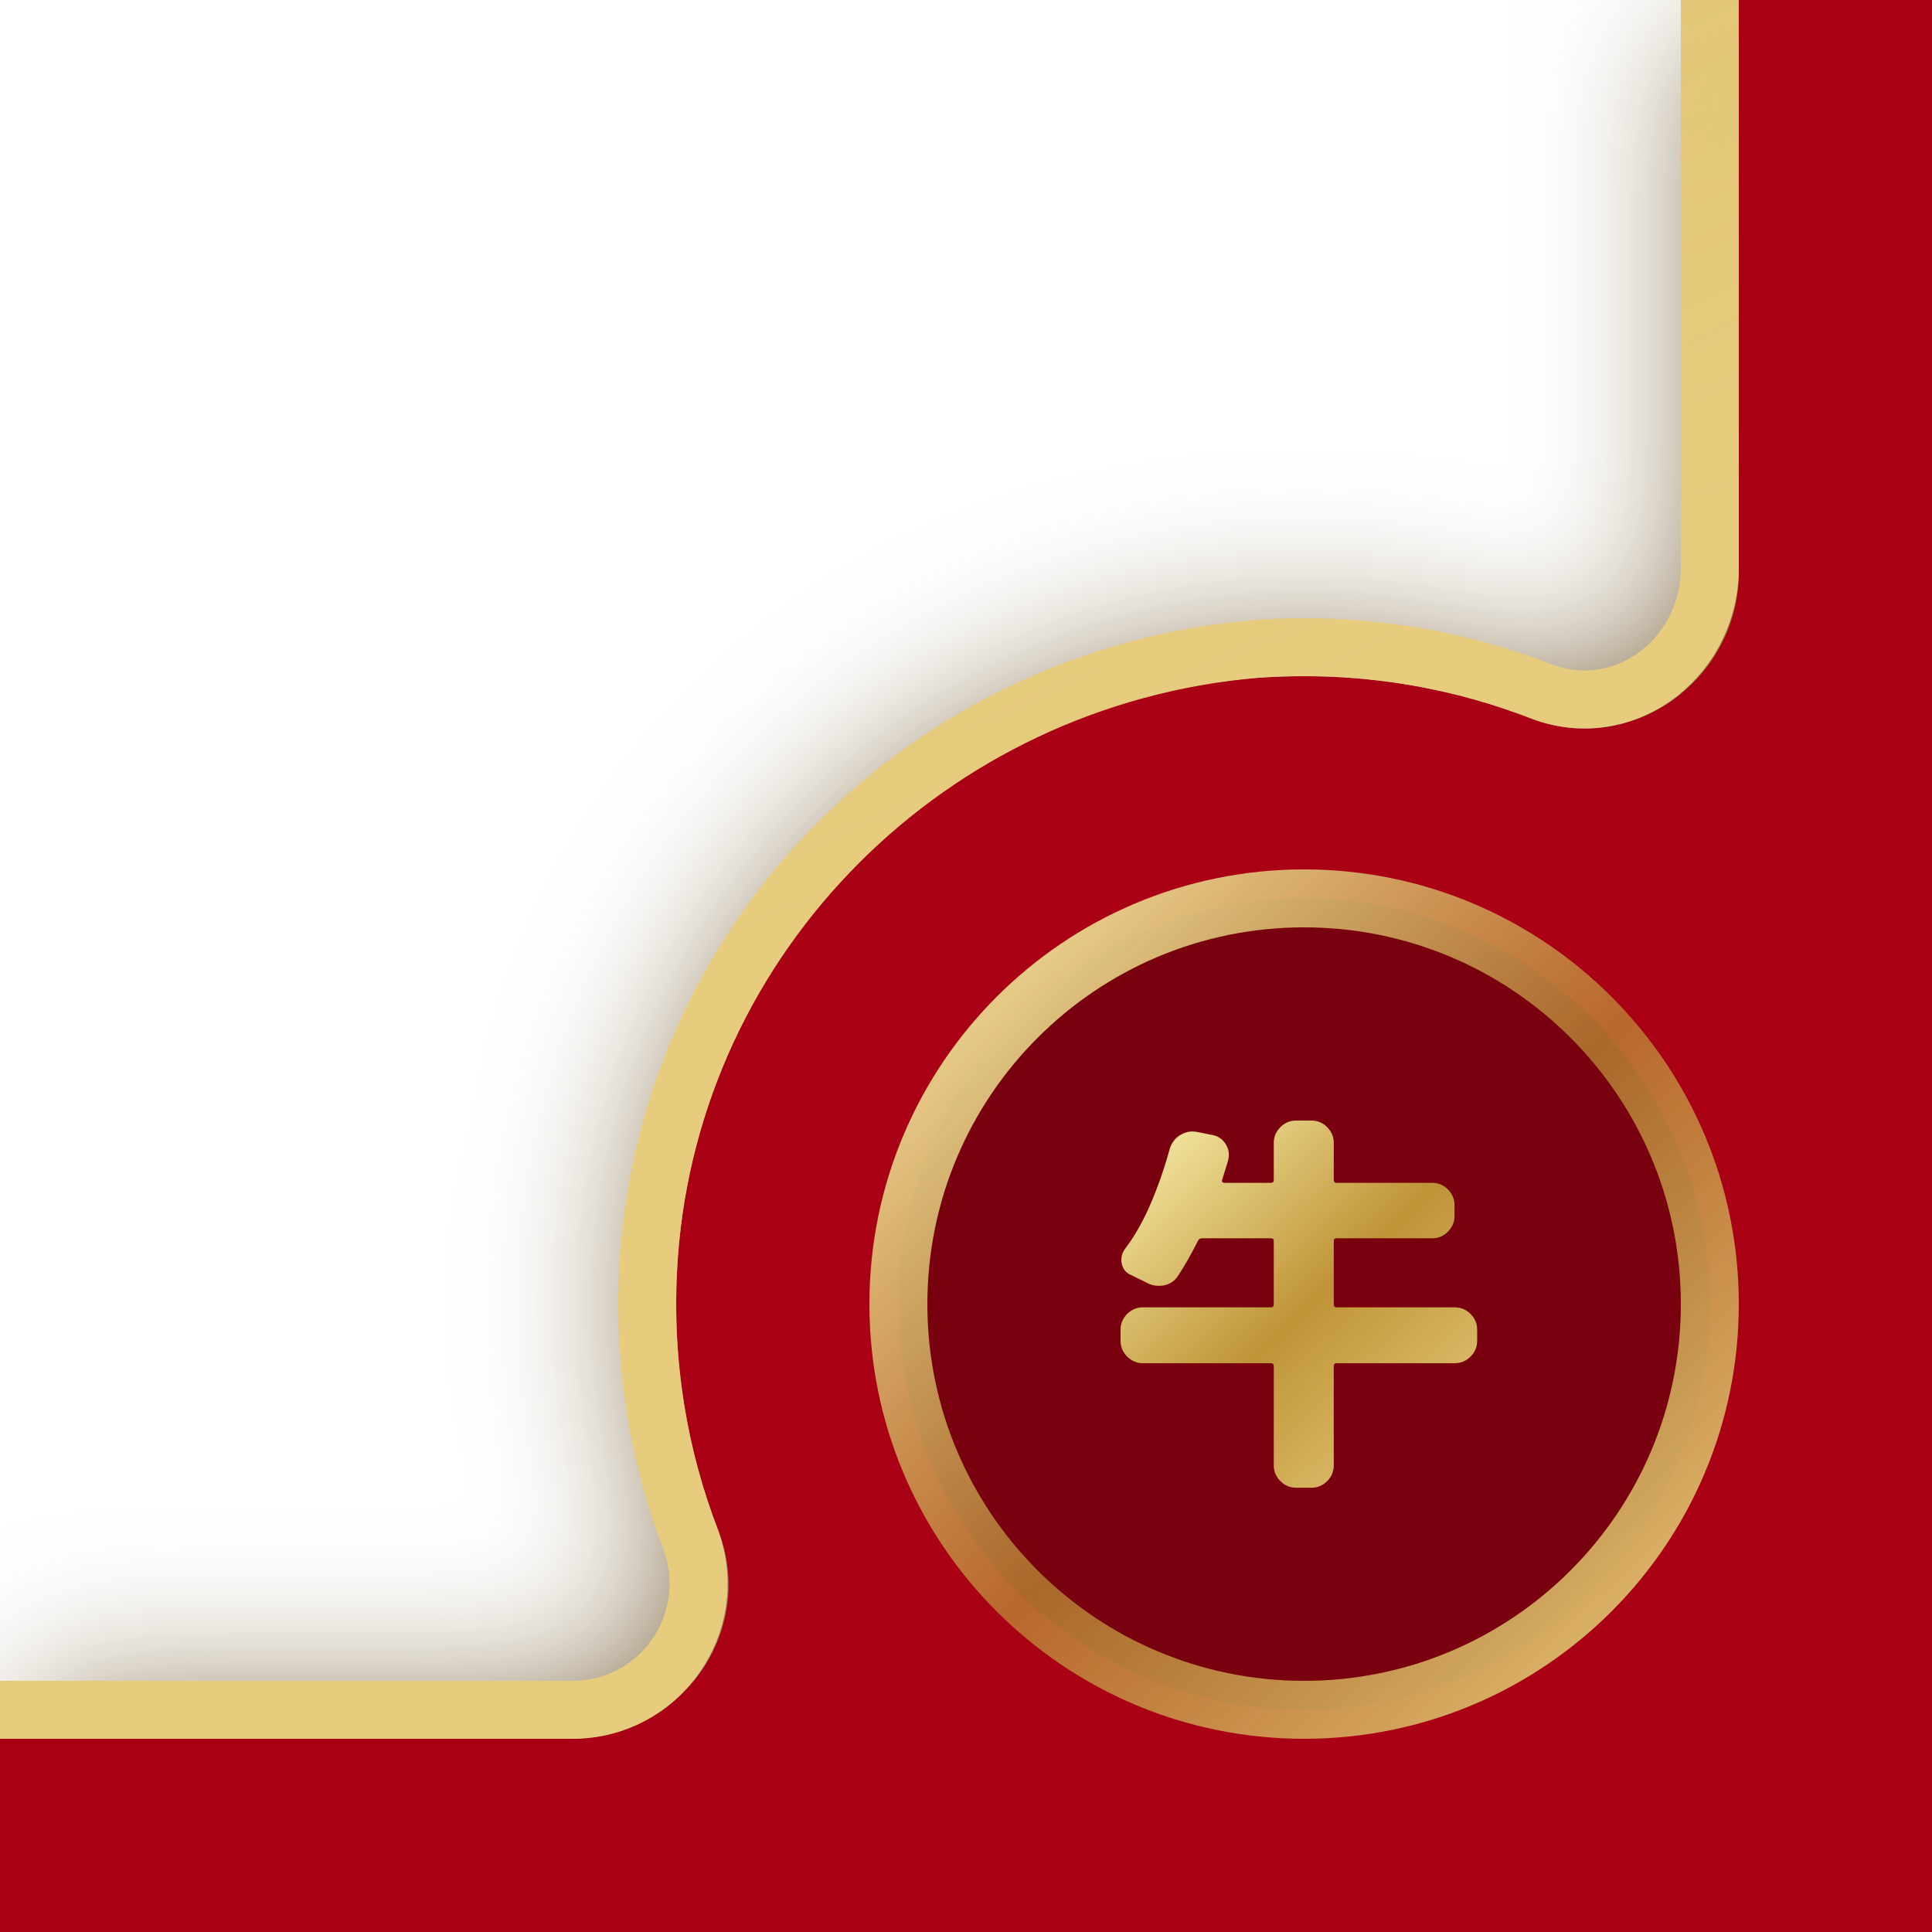
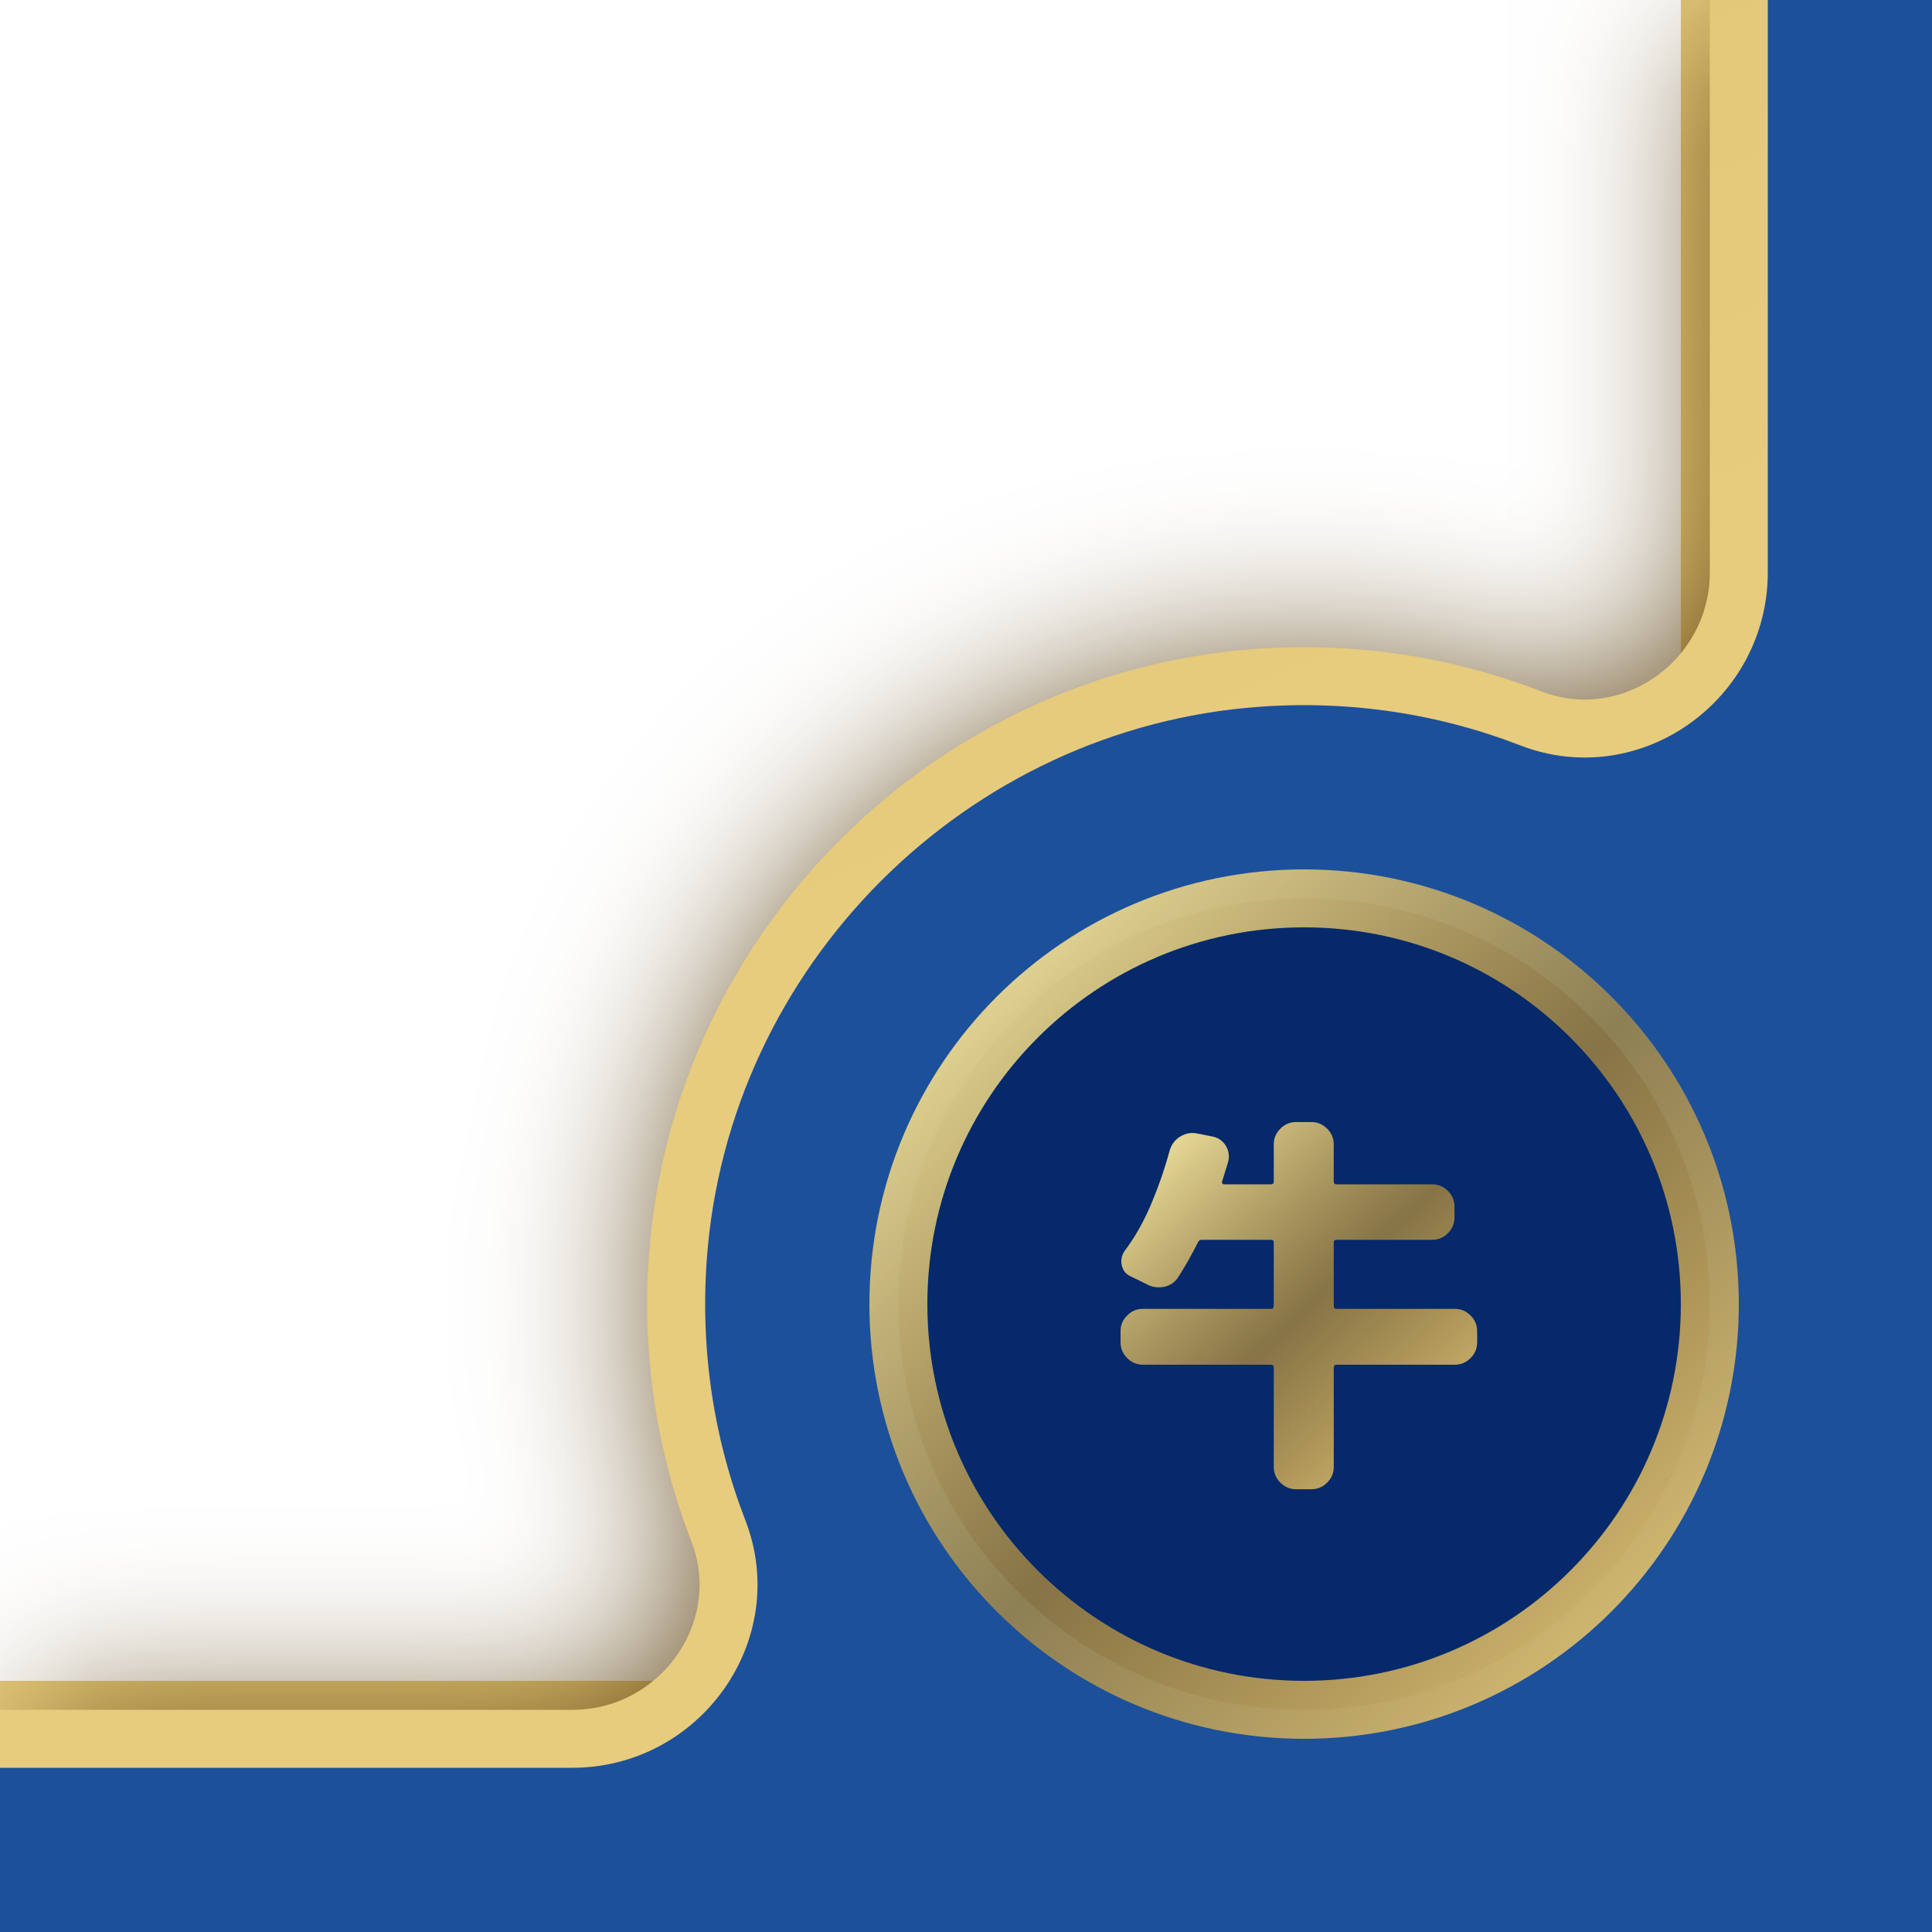
<svg xmlns="http://www.w3.org/2000/svg" xmlns:xlink="http://www.w3.org/1999/xlink" width="100" height="100" viewBox="0 0 100 100">
  <defs>
-     <linearGradient id="jr9fphtfsa" x1="40.62%" x2="60.046%" y1="0%" y2="100%">
+     <linearGradient id="zfh3c5zw9a" x1="40.62%" x2="60.046%" y1="0%" y2="100%">
      <stop offset="0%" stop-color="#F7ECA8" />
      <stop offset="50.754%" stop-color="#BF9437" stop-opacity=".7" />
      <stop offset="100%" stop-color="#E7CC7E" />
    </linearGradient>
-     <linearGradient id="s8ihxy6fnd" x1="40.62%" x2="60.046%" y1="0%" y2="100%">
+     <linearGradient id="uo9ld7982d" x1="40.62%" x2="60.046%" y1="0%" y2="100%">
      <stop offset="0%" stop-color="#F7ECA8" />
-       <stop offset="22.413%" stop-color="#D5B35E" stop-opacity=".867" />
-       <stop offset="44.079%" stop-color="#D9BC6B" stop-opacity=".837" />
-       <stop offset="67.752%" stop-color="#BF9437" stop-opacity=".7" />
+       <stop offset="51.673%" stop-color="#BF9437" />
      <stop offset="100%" stop-color="#E7CC7E" />
    </linearGradient>
-     <linearGradient id="jbvl7iccce" x1="3.314%" x2="100%" y1="0%" y2="100%">
+     <linearGradient id="x2p4w9oo9e" x1="3.314%" x2="100%" y1="0%" y2="100%">
      <stop offset="0%" stop-color="#F7ECA8" />
      <stop offset="50.754%" stop-color="#BF9437" stop-opacity=".7" />
      <stop offset="100%" stop-color="#E7CC7E" />
    </linearGradient>
-     <linearGradient id="ago3sq2urf" x1="5.963%" x2="97.163%" y1="0%" y2="100%">
+     <linearGradient id="87yktmbxlf" x1="5.963%" x2="97.163%" y1="0%" y2="100%">
      <stop offset="0%" stop-color="#F7ECA8" />
-       <stop offset="50.754%" stop-color="#BF9437" />
+       <stop offset="50.754%" stop-color="#BF9437" stop-opacity=".7" />
      <stop offset="100%" stop-color="#E7CC7E" />
    </linearGradient>
-     <filter id="yvhtrl46vb" width="108%" height="103.7%" x="-4%" y="-1.8%" filterUnits="objectBoundingBox">
+     <filter id="u598g86nib" width="108%" height="103.7%" x="-4%" y="-1.8%" filterUnits="objectBoundingBox">
      <feOffset in="SourceAlpha" result="shadowOffsetOuter1" />
      <feGaussianBlur in="shadowOffsetOuter1" result="shadowBlurOuter1" stdDeviation="5" />
      <feColorMatrix in="shadowBlurOuter1" values="0 0 0 0 0.321 0 0 0 0 0.204 0 0 0 0 0 0 0 0 1 0" />
    </filter>
-     <path id="d8c9ws0inc" d="M375 0v812H0V0h375zm-70.374 9.998H70.374c-5.486 0-9.446 5.407-7.644 10.533l.087.236c1.612 4.161 2.392 8.738 2.135 13.525l-.039.626c-1.141 15.78-13.8 28.584-29.52 29.957l-.477.038c-4.805.347-9.407-.35-13.604-1.89l-.545-.205c-5.115-1.982-10.6 1.865-10.765 7.303l-.004.252v671.252c0 5.486 5.406 9.446 10.533 7.643l.236-.087c4.161-1.612 8.737-2.39 13.524-2.134l.625.039c15.78 1.142 28.585 13.8 29.958 29.518l.038.477c.347 4.805-.35 9.408-1.89 13.606l-.206.545c-1.98 5.115 1.867 10.6 7.305 10.764l.252.004h234.252c5.487 0 9.447-5.406 7.643-10.532l-.087-.236c-1.611-4.162-2.392-8.738-2.134-13.525l.04-.626c1.14-15.78 13.798-28.584 29.517-29.957l.477-.038c4.805-.347 9.408.35 13.606 1.89l.545.206c5.116 1.98 10.6-1.867 10.765-7.305l.004-.252V70.373c0-5.486-5.405-9.446-10.532-7.642l-.236.087c-4.162 1.611-8.738 2.39-13.525 2.133l-.625-.039c-15.782-1.141-28.584-13.798-29.957-29.517l-.038-.477c-.348-4.805.35-9.409 1.889-13.606l.205-.545c1.982-5.115-1.866-10.6-7.304-10.765l-.252-.004z" />
+     <path id="5tatjlneec" d="M375 0v812H0V0h375zm-70.374 9.998H70.374c-5.486 0-9.446 5.407-7.644 10.533l.087.236c1.612 4.161 2.392 8.738 2.135 13.525l-.039.626c-1.141 15.78-13.8 28.584-29.52 29.957l-.477.038c-4.805.347-9.407-.35-13.604-1.89l-.545-.205c-5.115-1.982-10.6 1.865-10.765 7.303l-.004.252v671.252c0 5.486 5.406 9.446 10.533 7.643l.236-.087c4.161-1.612 8.737-2.39 13.524-2.134l.625.039c15.78 1.142 28.585 13.8 29.958 29.518l.038.477c.347 4.805-.35 9.408-1.89 13.606l-.206.545c-1.98 5.115 1.867 10.6 7.305 10.764l.252.004h234.252c5.487 0 9.447-5.406 7.643-10.532l-.087-.236c-1.611-4.162-2.392-8.738-2.134-13.525l.04-.626c1.14-15.78 13.798-28.584 29.517-29.957l.477-.038c4.805-.347 9.408.35 13.606 1.89l.545.206c5.116 1.98 10.6-1.867 10.765-7.305l.004-.252V70.373c0-5.486-5.405-9.446-10.532-7.642l-.236.087c-4.162 1.611-8.738 2.39-13.525 2.133l-.625-.039c-15.782-1.141-28.584-13.798-29.957-29.517l-.038-.477c-.348-4.805.35-9.409 1.889-13.606l.205-.545c1.982-5.115-1.866-10.6-7.304-10.765l-.252-.004z" />
  </defs>
  <g fill="none" fill-rule="evenodd">
    <g>
      <g>
-         <path stroke="#A90015" stroke-width="10" d="M5 5H370V807H5z" transform="translate(-275 -712)" />
-         <path stroke="url(#jr9fphtfsa)" stroke-width="3" d="M11.5 11.5H363.5V800.5H11.5z" transform="translate(-275 -712)" />
+         <path stroke="#1C509B" stroke-width="10" d="M5 5H370V807H5z" transform="translate(-275 -712)" />
+         <path stroke="url(#zfh3c5zw9a)" stroke-width="3" d="M11.5 11.5H363.5V800.5H11.5z" transform="translate(-275 -712)" />
      </g>
      <g transform="translate(-275 -712)">
        <g>
-           <use fill="#000" filter="url(#yvhtrl46vb)" xlink:href="#d8c9ws0inc" />
-           <use fill="#A90015" xlink:href="#d8c9ws0inc" />
+           <use fill="#000" filter="url(#u598g86nib)" xlink:href="#5tatjlneec" />
+           <use fill="#1C509B" xlink:href="#5tatjlneec" />
        </g>
-         <path stroke="url(#s8ihxy6fnd)" stroke-width="3" d="M304.603 11.498c2.326.076 4.281 1.226 5.45 2.89 1.15 1.64 1.53 3.779.728 5.843h0l-.21.558c-1.611 4.392-2.343 9.21-1.98 14.237.738 8.465 4.437 15.988 10.005 21.556 5.606 5.605 13.105 9.23 21.386 9.827h0l.639.04c5.003.27 9.787-.545 14.14-2.226 2.157-.751 4.323-.347 5.96.802 1.664 1.168 2.78 3.1 2.78 5.348h0v671.229c-.076 2.326-1.225 4.281-2.89 5.45-1.64 1.15-3.778 1.53-5.843.729h0l-.558-.21c-4.392-1.613-9.209-2.344-14.237-1.981-8.465.737-15.988 4.436-21.556 10.005-5.605 5.605-9.23 13.104-9.827 21.385h0l-.04.639c-.27 5.005.545 9.79 2.227 14.143.75 2.157.345 4.322-.803 5.958-1.169 1.664-3.101 2.78-5.349 2.78h0H70.396c-2.326-.076-4.281-1.226-5.45-2.89-1.15-1.64-1.53-3.778-.729-5.842h0l.21-.558c1.613-4.392 2.344-9.209 1.981-14.237-.737-8.465-4.437-15.987-10.005-21.555-5.605-5.606-13.105-9.23-21.386-9.829h0l-.64-.04c-5.004-.269-9.789.545-14.14 2.228-2.157.749-4.322.344-5.958-.804-1.665-1.168-2.781-3.1-2.781-5.348h0V70.396c.076-2.326 1.226-4.28 2.89-5.45 1.64-1.149 3.778-1.53 5.843-.727h0l.558.21c4.391 1.612 9.207 2.343 14.235 1.98 8.466-.737 15.989-4.436 21.557-10.005C62.187 50.8 65.812 43.3 66.41 35.02h0l.04-.64c.269-5.004-.546-9.788-2.228-14.139-.75-2.158-.345-4.324.804-5.961 1.168-1.665 3.1-2.781 5.348-2.781h0z" />
-         <circle cx="342.5" cy="779.5" r="21" fill="#79000F" stroke="url(#jbvl7iccce)" stroke-width="3" />
-         <path fill="url(#ago3sq2urf)" d="M350.305 779.668c.312 0 .583.114.811.342.227.227.341.498.341.81v.586c0 .313-.114.583-.341.811-.228.227-.499.342-.811.342h-6.113c-.105 0-.157.051-.157.156v5.137c0 .312-.114.583-.341.81-.228.228-.498.342-.811.342h-.801c-.312 0-.583-.114-.81-.342-.228-.227-.342-.498-.342-.81v-5.137c0-.105-.046-.156-.137-.156h-6.64c-.313 0-.583-.115-.811-.342-.227-.228-.342-.498-.342-.811v-.586c0-.312.115-.583.342-.81.228-.228.498-.342.811-.342h6.64c.091 0 .137-.052.137-.156v-3.282c0-.09-.046-.136-.137-.136H337.2c-.091 0-.157.046-.196.136-.339.677-.683 1.283-1.035 1.817-.169.261-.417.423-.742.488-.091.013-.176.02-.254.02-.234 0-.449-.059-.645-.176-.247-.117-.514-.247-.8-.391-.247-.104-.404-.299-.469-.586-.013-.065-.02-.13-.02-.195 0-.195.059-.378.176-.547.469-.612.892-1.341 1.27-2.187.417-.951.768-1.947 1.054-2.989.091-.312.267-.553.528-.722.208-.13.423-.196.644-.196.078 0 .156.007.235.02l.781.156c.312.052.554.215.723.488.104.169.156.352.156.547 0 .091-.013.189-.039.293-.091.3-.196.638-.313 1.016-.012.039-.007.071.02.098.026.026.052.039.078.039h2.422c.104 0 .156-.046.156-.137v-1.934c0-.312.114-.583.342-.81.227-.228.498-.342.81-.342h.801c.313 0 .583.114.811.342.227.227.341.498.341.81v1.914c0 .105.046.157.137.157h4.961c.313 0 .583.114.811.341.227.228.341.499.341.811v.566c0 .313-.114.583-.341.811-.228.228-.498.342-.811.342h-4.941c-.105 0-.157.046-.157.136v3.282c0 .104.052.156.157.156h6.113z" />
+         <path stroke="url(#uo9ld7982d)" stroke-width="3" d="M70.374 9.998c-5.57 0-9.568 5.575-7.557 10.769 1.682 4.342 2.458 9.137 2.096 14.151C63.76 50.857 50.857 63.76 34.916 64.913c-5.014.362-9.807-.413-14.149-2.095-5.194-2.012-10.769 1.985-10.769 7.555v671.252c0 5.57 5.574 9.567 10.769 7.556 4.342-1.682 9.136-2.457 14.149-2.095 15.94 1.154 28.843 14.056 29.996 29.995.362 5.014-.413 9.808-2.096 14.151C60.805 796.426 64.803 802 70.373 802h234.252c5.571 0 9.568-5.574 7.556-10.768-1.681-4.343-2.458-9.137-2.094-14.151 1.152-15.94 14.055-28.842 29.994-29.995 5.014-.362 9.808.413 14.151 2.096 5.195 2.01 10.769-1.987 10.769-7.557V70.373c0-5.57-5.573-9.568-10.768-7.555-4.343 1.681-9.137 2.457-14.15 2.094-15.941-1.153-28.842-14.055-29.995-29.994-.363-5.014.413-9.809 2.094-14.151 2.012-5.194-1.986-10.769-7.556-10.769H70.374z" />
+         <circle cx="342.5" cy="779.5" r="21" fill="#05296A" stroke="url(#x2p4w9oo9e)" stroke-width="3" />
+         <path fill="url(#87yktmbxlf)" d="M350.305 779.746c.312 0 .583.114.81.342.228.227.342.498.342.81v.586c0 .313-.114.583-.341.811-.228.227-.5.342-.811.342h-6.113c-.105 0-.157.051-.157.156v5.137c0 .312-.114.583-.341.81-.228.228-.498.342-.811.342h-.801c-.312 0-.583-.114-.81-.342-.228-.227-.342-.498-.342-.81v-5.137c0-.105-.046-.156-.137-.156h-6.64c-.313 0-.583-.115-.811-.342-.227-.228-.342-.498-.342-.811v-.586c0-.312.115-.583.342-.81.228-.228.498-.342.81-.342h6.64c.092 0 .138-.052.138-.156v-3.282c0-.09-.046-.136-.137-.136H337.2c-.091 0-.157.046-.196.136-.34.677-.683 1.283-1.035 1.817-.17.261-.417.423-.742.488-.091.013-.176.02-.254.02-.234 0-.45-.059-.645-.176-.247-.117-.514-.247-.8-.391-.247-.104-.404-.299-.47-.586-.012-.065-.02-.13-.02-.195 0-.195.06-.378.177-.547.469-.612.892-1.341 1.27-2.187.417-.951.768-1.947 1.054-2.989.09-.312.267-.553.528-.722.208-.13.423-.196.644-.196.078 0 .156.007.235.02l.78.156c.313.052.555.215.724.488.104.169.156.352.156.547 0 .091-.013.189-.04.293-.09.3-.195.638-.312 1.016-.012.039-.007.071.02.098.026.026.052.039.078.039h2.422c.104 0 .156-.046.156-.137v-1.934c0-.312.114-.583.342-.81.227-.228.498-.342.81-.342h.8c.314 0 .584.114.812.342.227.227.34.498.34.81v1.914c0 .105.047.157.138.157h4.96c.314 0 .584.114.812.341.227.228.34.499.34.811v.566c0 .313-.113.583-.34.811-.228.228-.498.342-.811.342h-4.941c-.105 0-.157.046-.157.136v3.282c0 .104.052.156.157.156h6.113z" />
      </g>
    </g>
  </g>
</svg>
